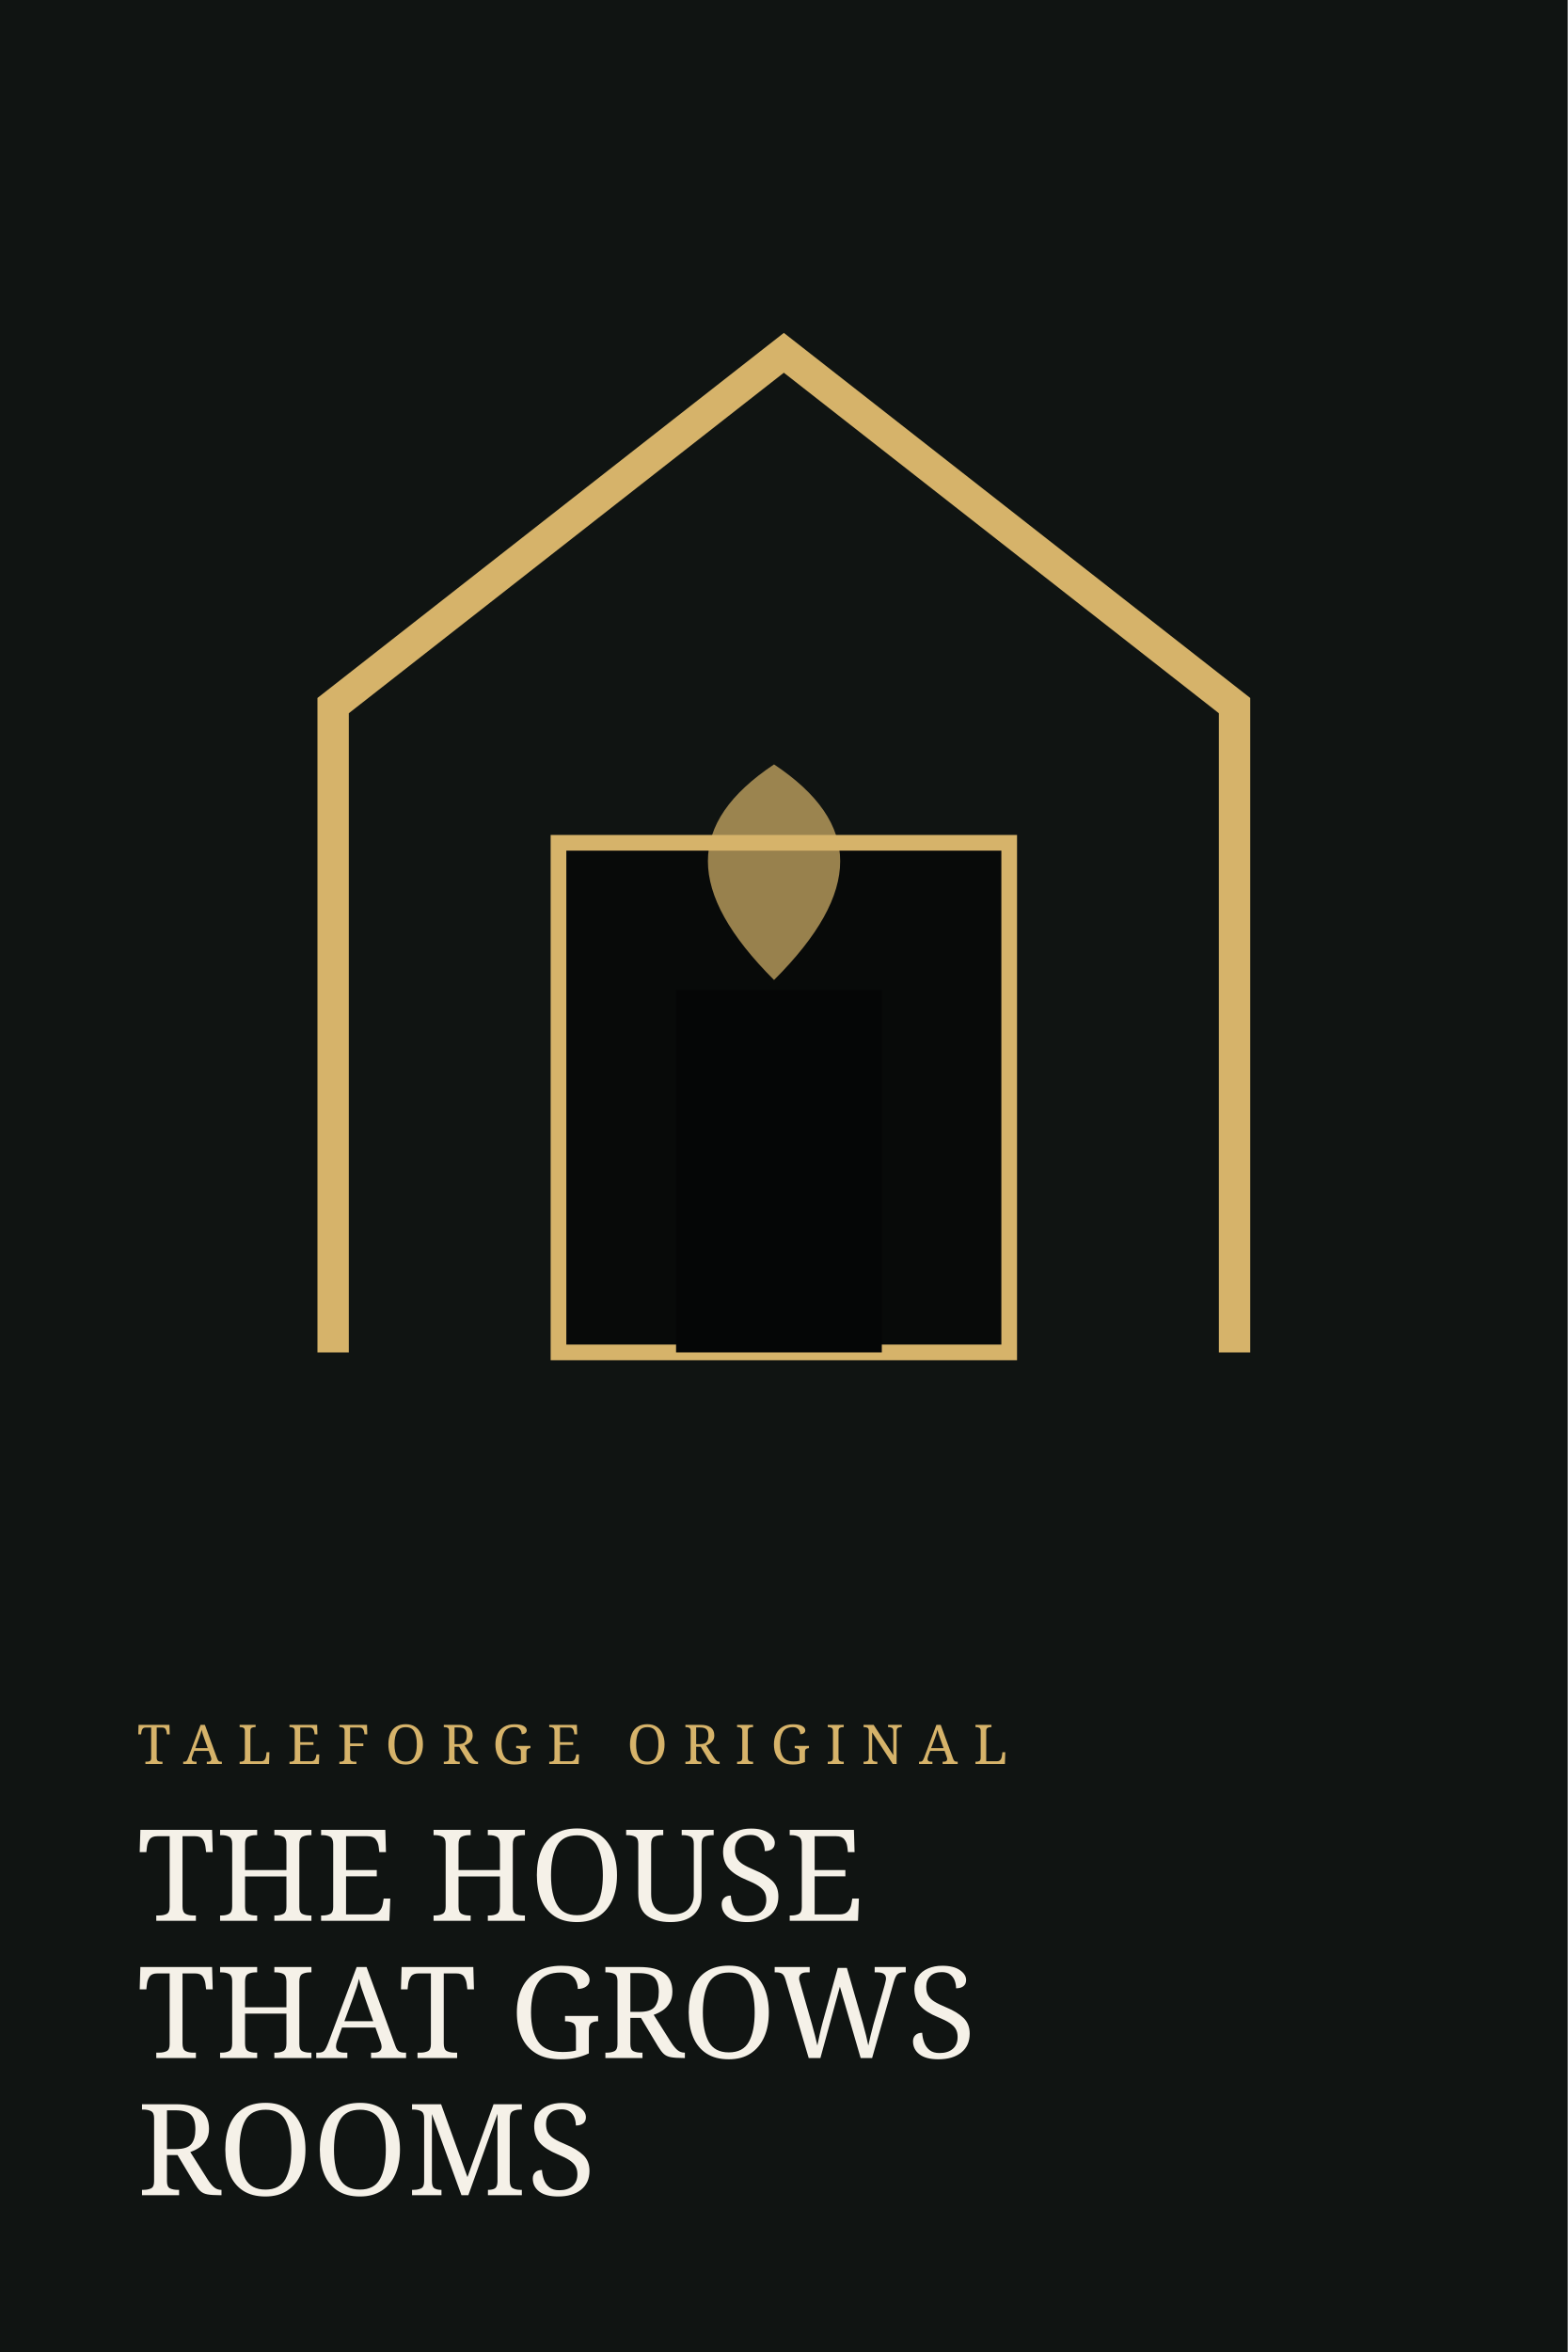
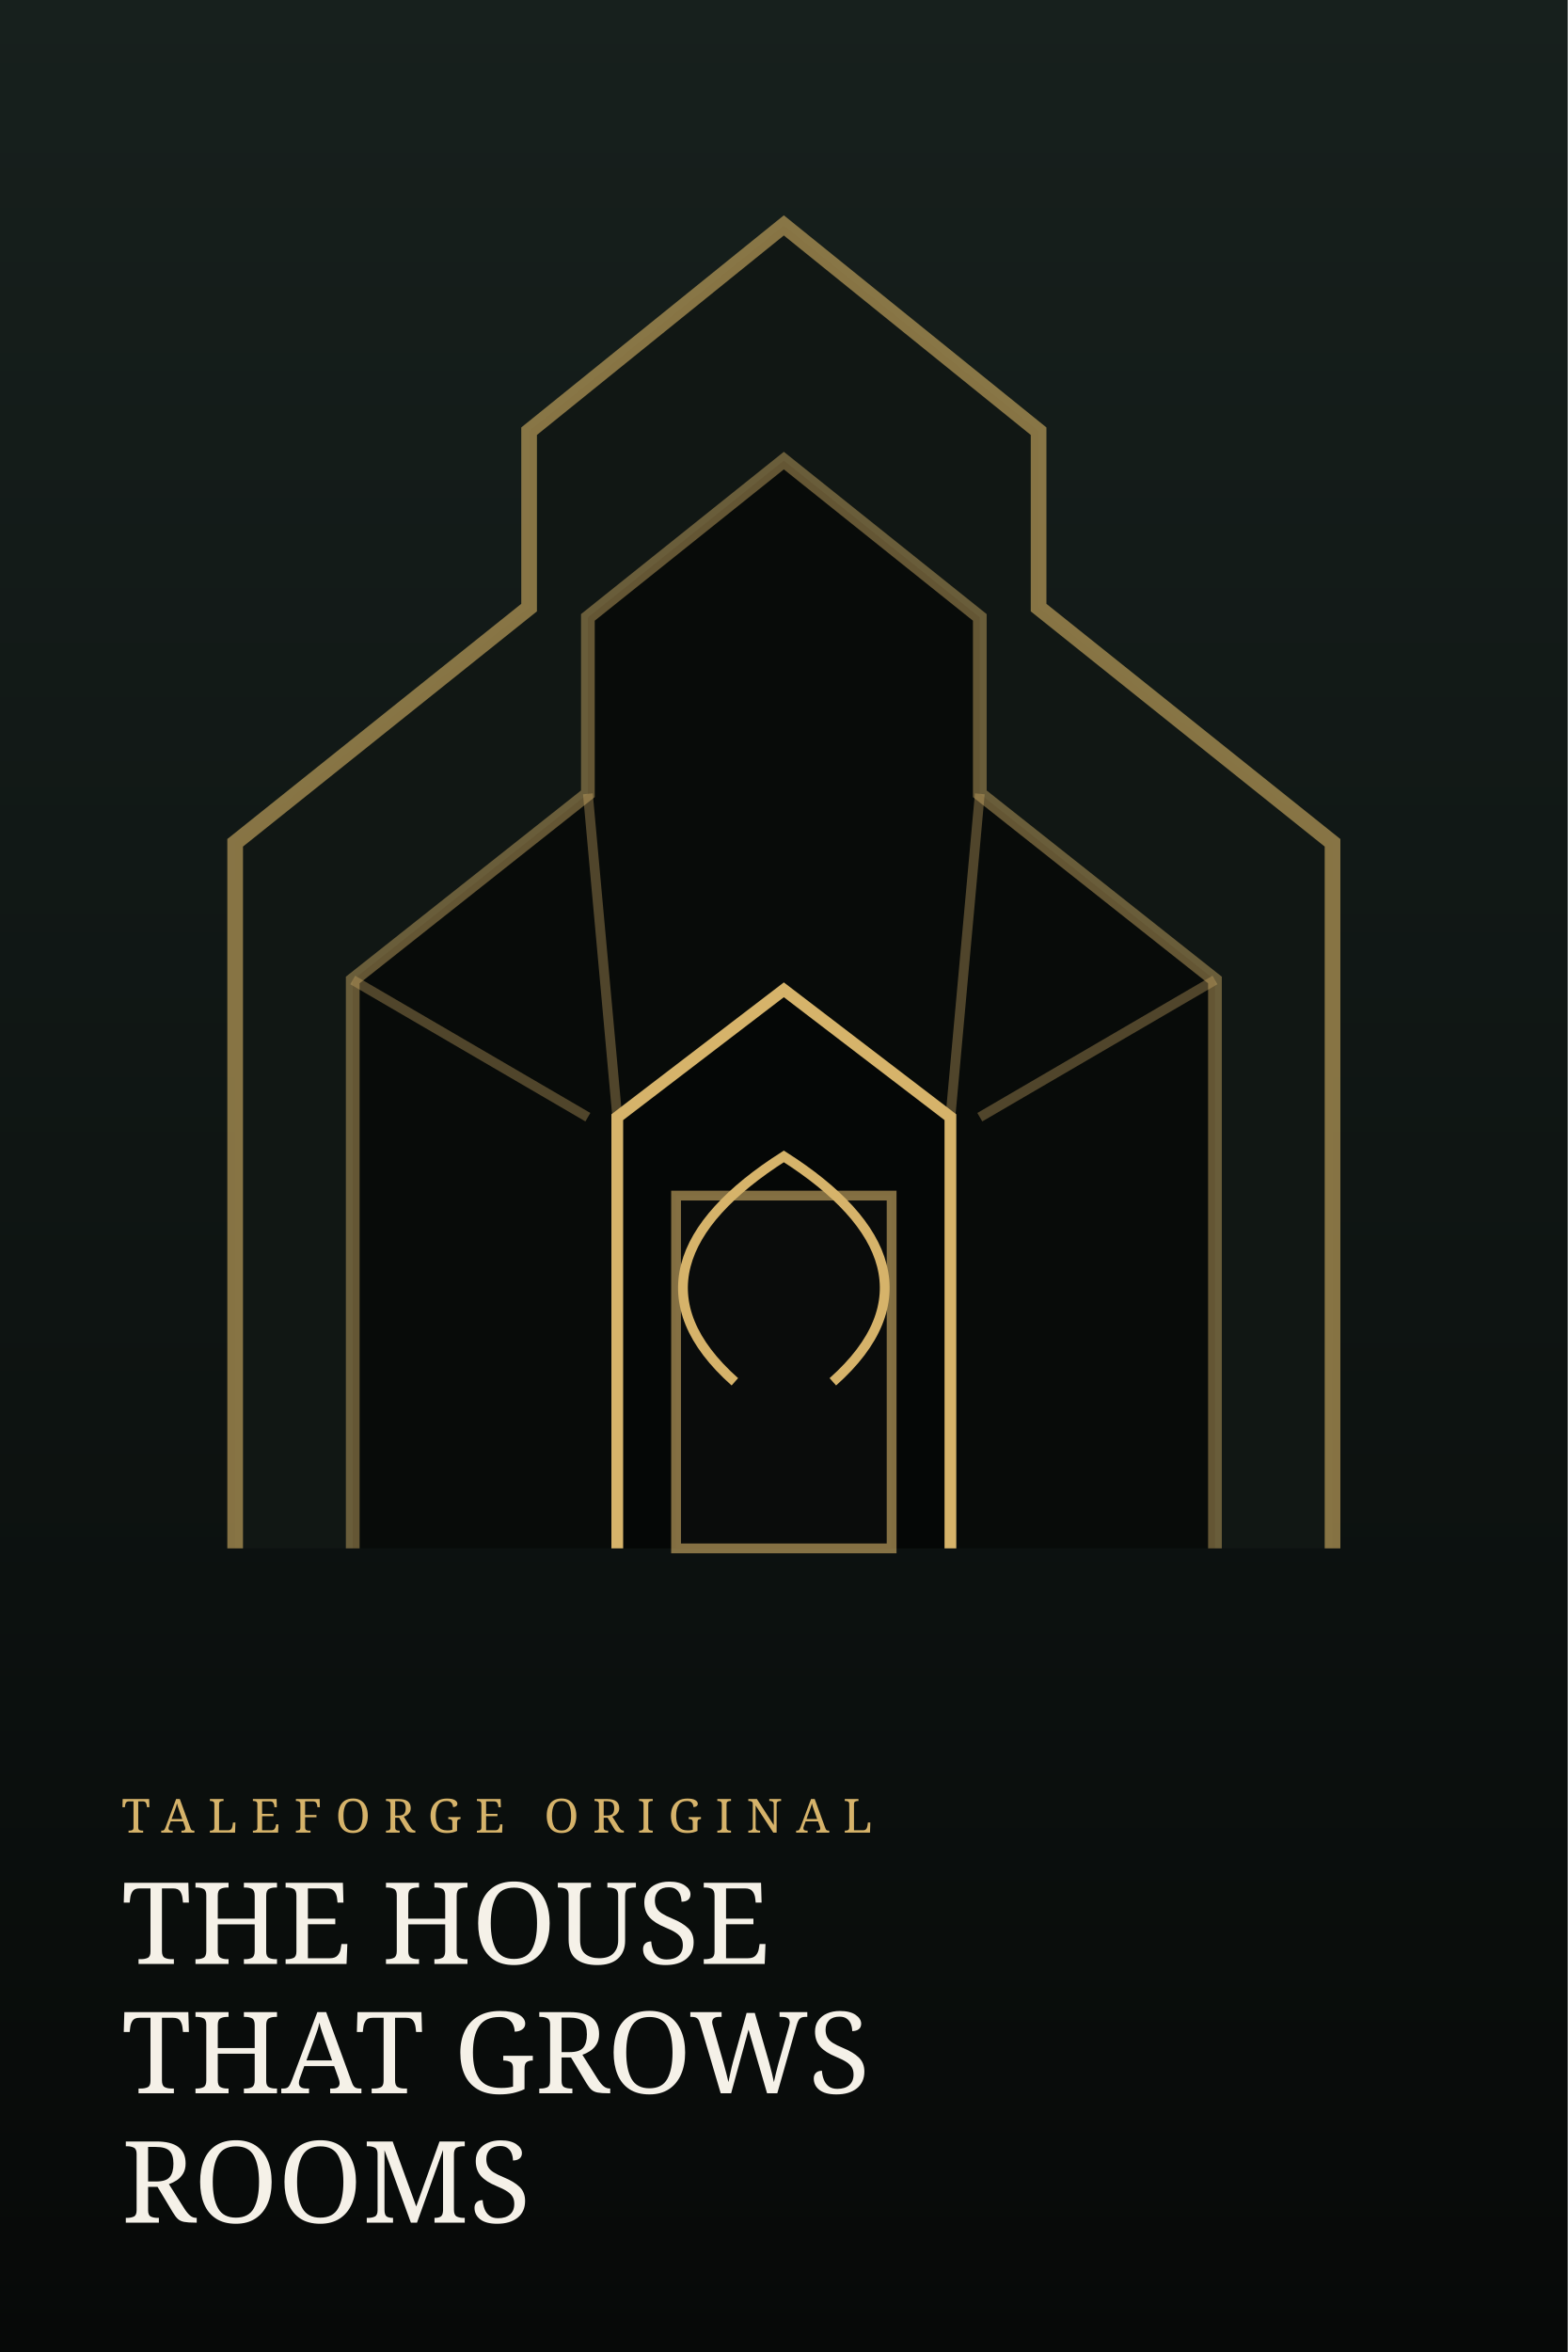
<svg xmlns="http://www.w3.org/2000/svg" viewBox="0 0 800 1200">
-   <rect width="800" height="1200" fill="#101412" />
-   <path d="M170 690V360L400 180 630 360V690" fill="none" stroke="#d6b36a" stroke-width="16" />
-   <rect x="285" y="430" width="230" height="260" fill="#080a09" stroke="#d6b36a" stroke-width="8" />
-   <rect x="345" y="505" width="105" height="185" fill="#050606" />
-   <path d="M395 500C350 455 350 420 395 390 440 420 440 455 395 500" fill="#d6b36a" opacity=".7" />
-   <text x="70" y="900" fill="#d6b36a" font-family="Georgia" font-size="28" letter-spacing="8">TALEFORGE ORIGINAL</text>
-   <text x="70" y="980" fill="#f5f1e8" font-family="Georgia" font-size="65">THE HOUSE</text>
-   <text x="70" y="1050" fill="#f5f1e8" font-family="Georgia" font-size="65">THAT GROWS</text>
-   <text x="70" y="1120" fill="#f5f1e8" font-family="Georgia" font-size="65">ROOMS</text>
+   <defs>
+     <linearGradient id="g" x2="0" y2="1">
+       <stop stop-color="#17201d" />
+       <stop offset=".55" stop-color="#0e1412" />
+       <stop offset="1" stop-color="#070908" />
+     </linearGradient>
+   </defs>
+   <rect width="800" height="1200" fill="url(#g)" />
+   <path d="M120 790V430L270 310V220L400 115 530 220V310L680 430V790" fill="#111714" stroke="#c7a75f" stroke-opacity=".65" stroke-width="8" />
+   <path d="M180 790V500L300 405V315L400 235 500 315V405L620 500V790" fill="#080b09" stroke="#d6b36a" stroke-opacity=".45" stroke-width="7" />
+   <path d="M315 790V570L400 505 485 570V790" fill="#050706" stroke="#d6b36a" stroke-width="6" />
+   <rect x="345" y="610" width="110" height="180" fill="#0a0c0b" stroke="#d6b36a" stroke-opacity=".6" stroke-width="5" />
+   <path d="M375 705C330 665 345 625 400 590 455 625 470 665 425 705" fill="none" stroke="#d6b36a" stroke-width="5" />
+   <g stroke="#d6b36a" stroke-opacity=".35" stroke-width="5">
+     <path d="M180 500L300 570M620 500L500 570M300 405L315 570M500 405L485 570" />
+   </g>
+   <text x="62" y="935" fill="#d6b36a" font-family="Georgia" font-size="24" letter-spacing="7">TALEFORGE ORIGINAL</text>
+   <text x="62" y="1002" fill="#f5f1e8" font-family="Georgia" font-size="58">THE HOUSE</text>
+   <text x="62" y="1068" fill="#f5f1e8" font-family="Georgia" font-size="58">THAT GROWS</text>
+   <text x="62" y="1134" fill="#f5f1e8" font-family="Georgia" font-size="58">ROOMS</text>
</svg>
